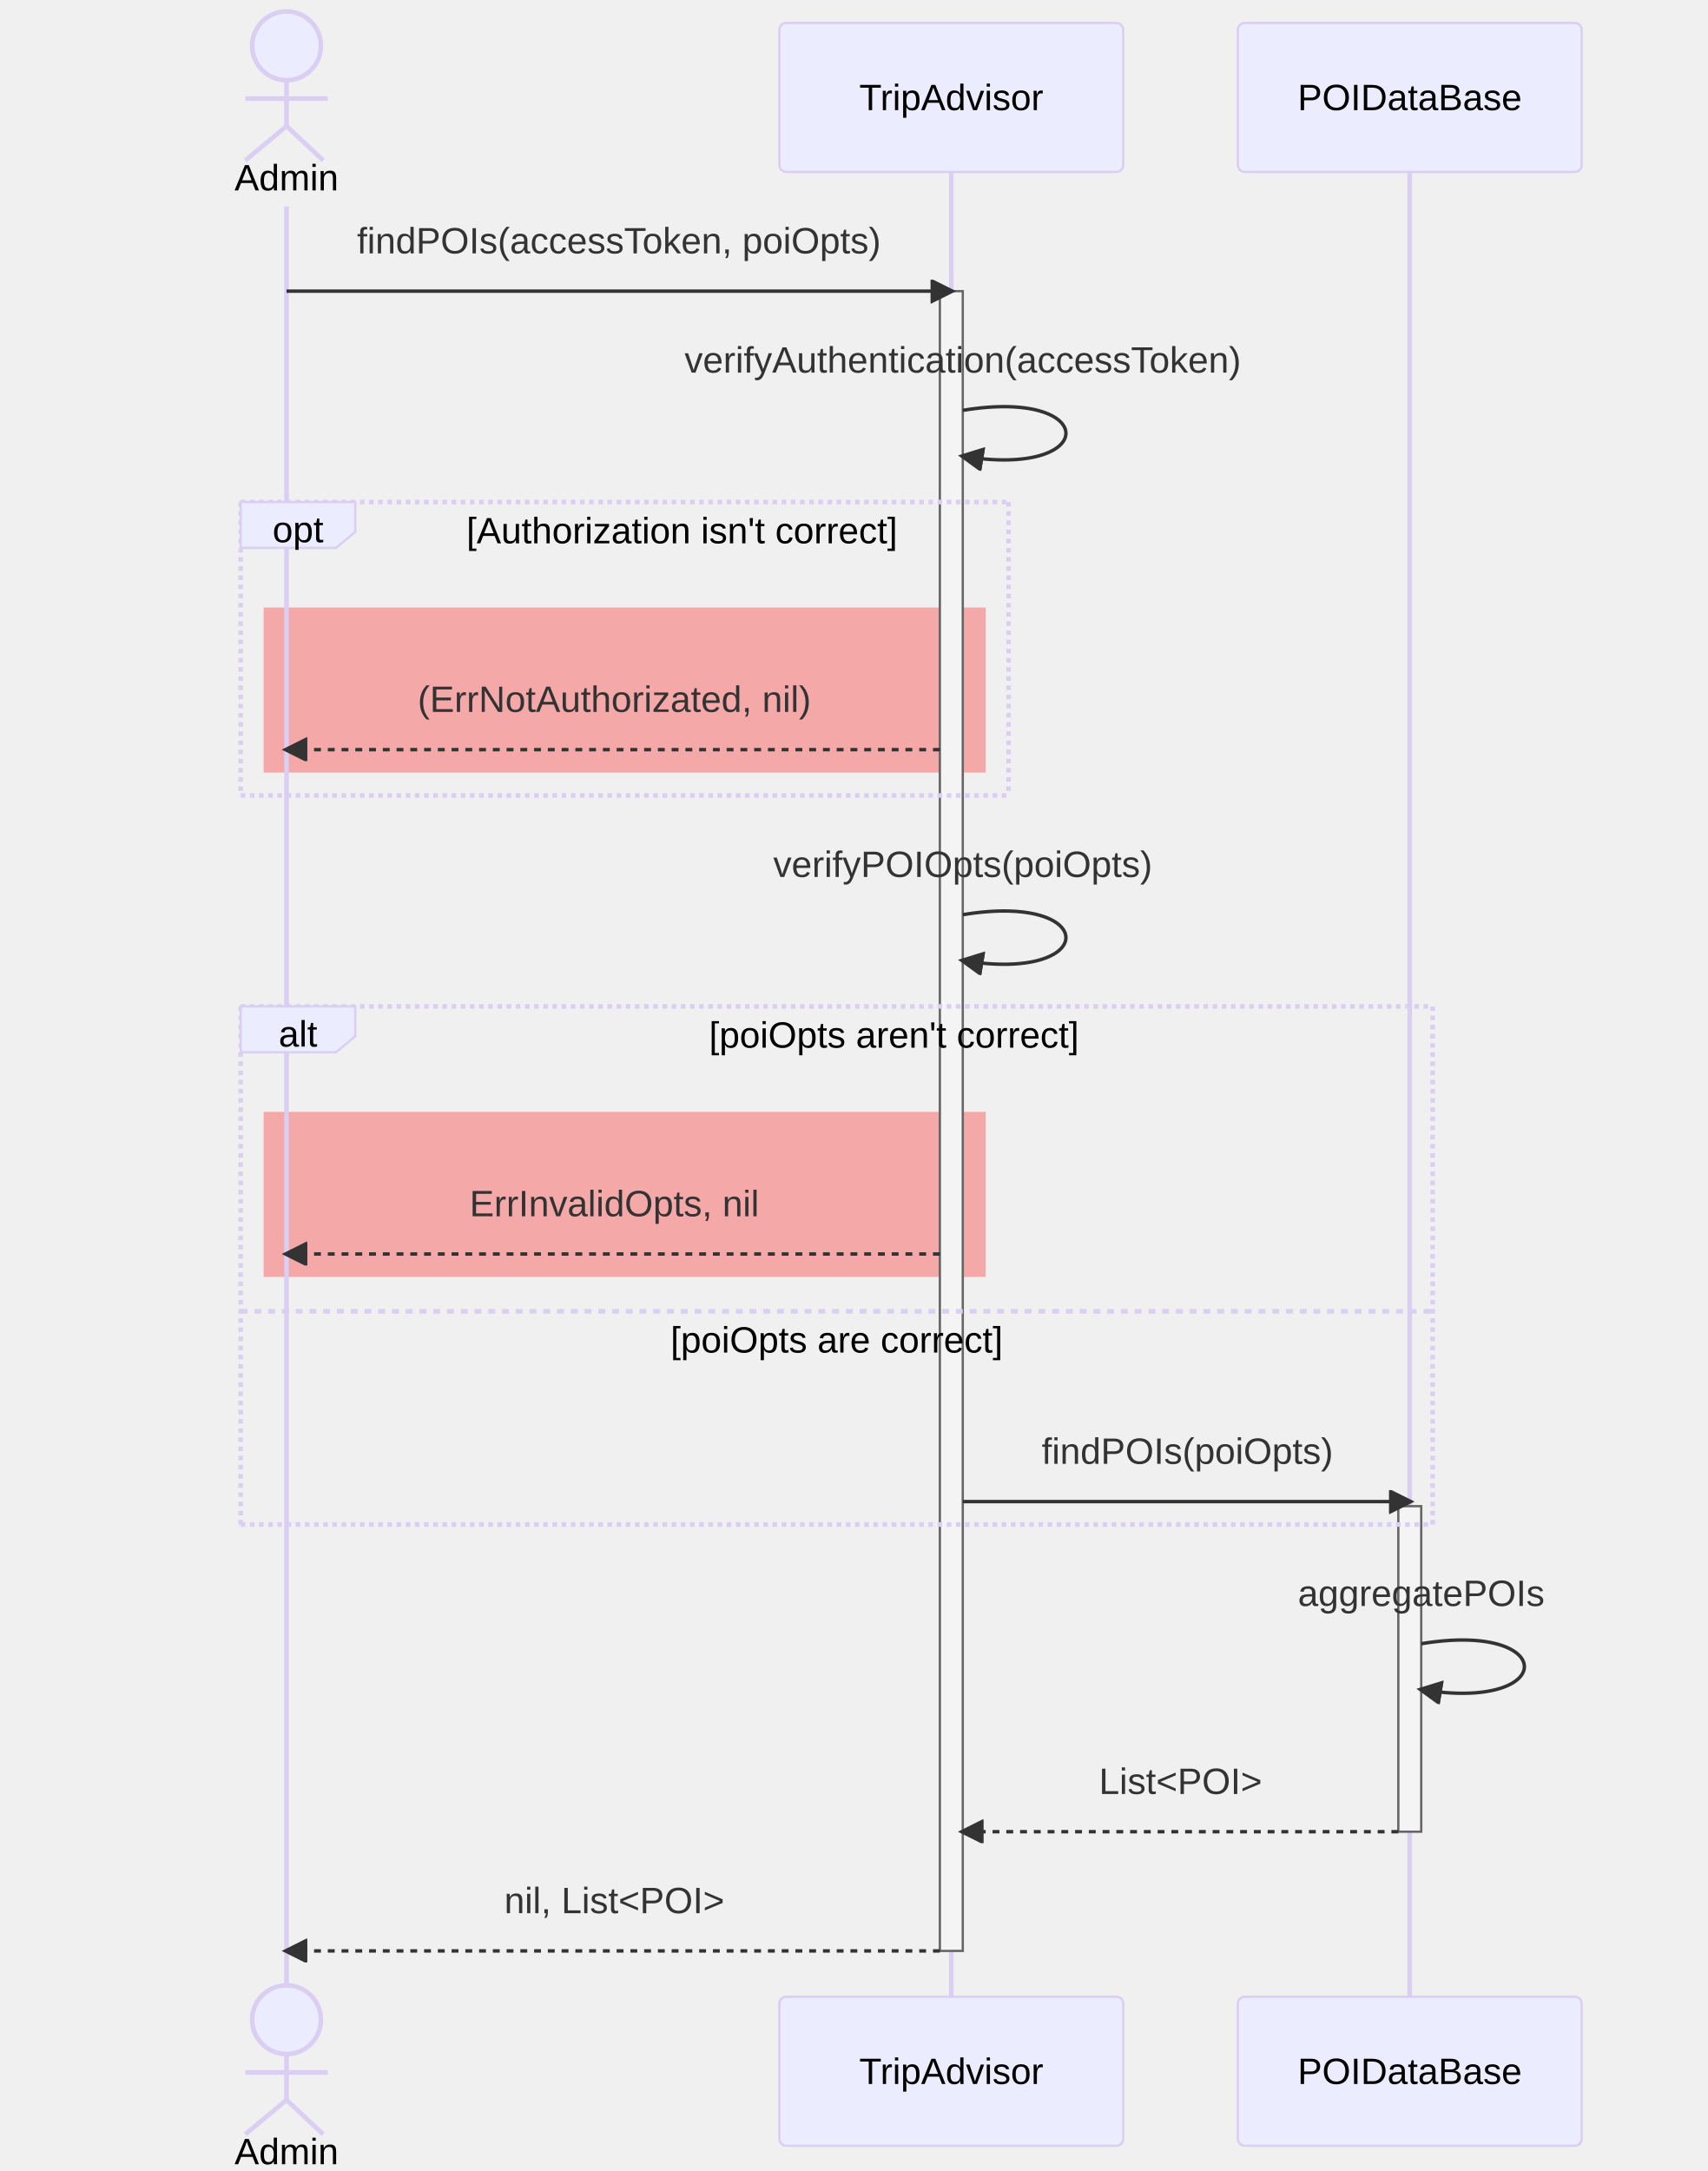
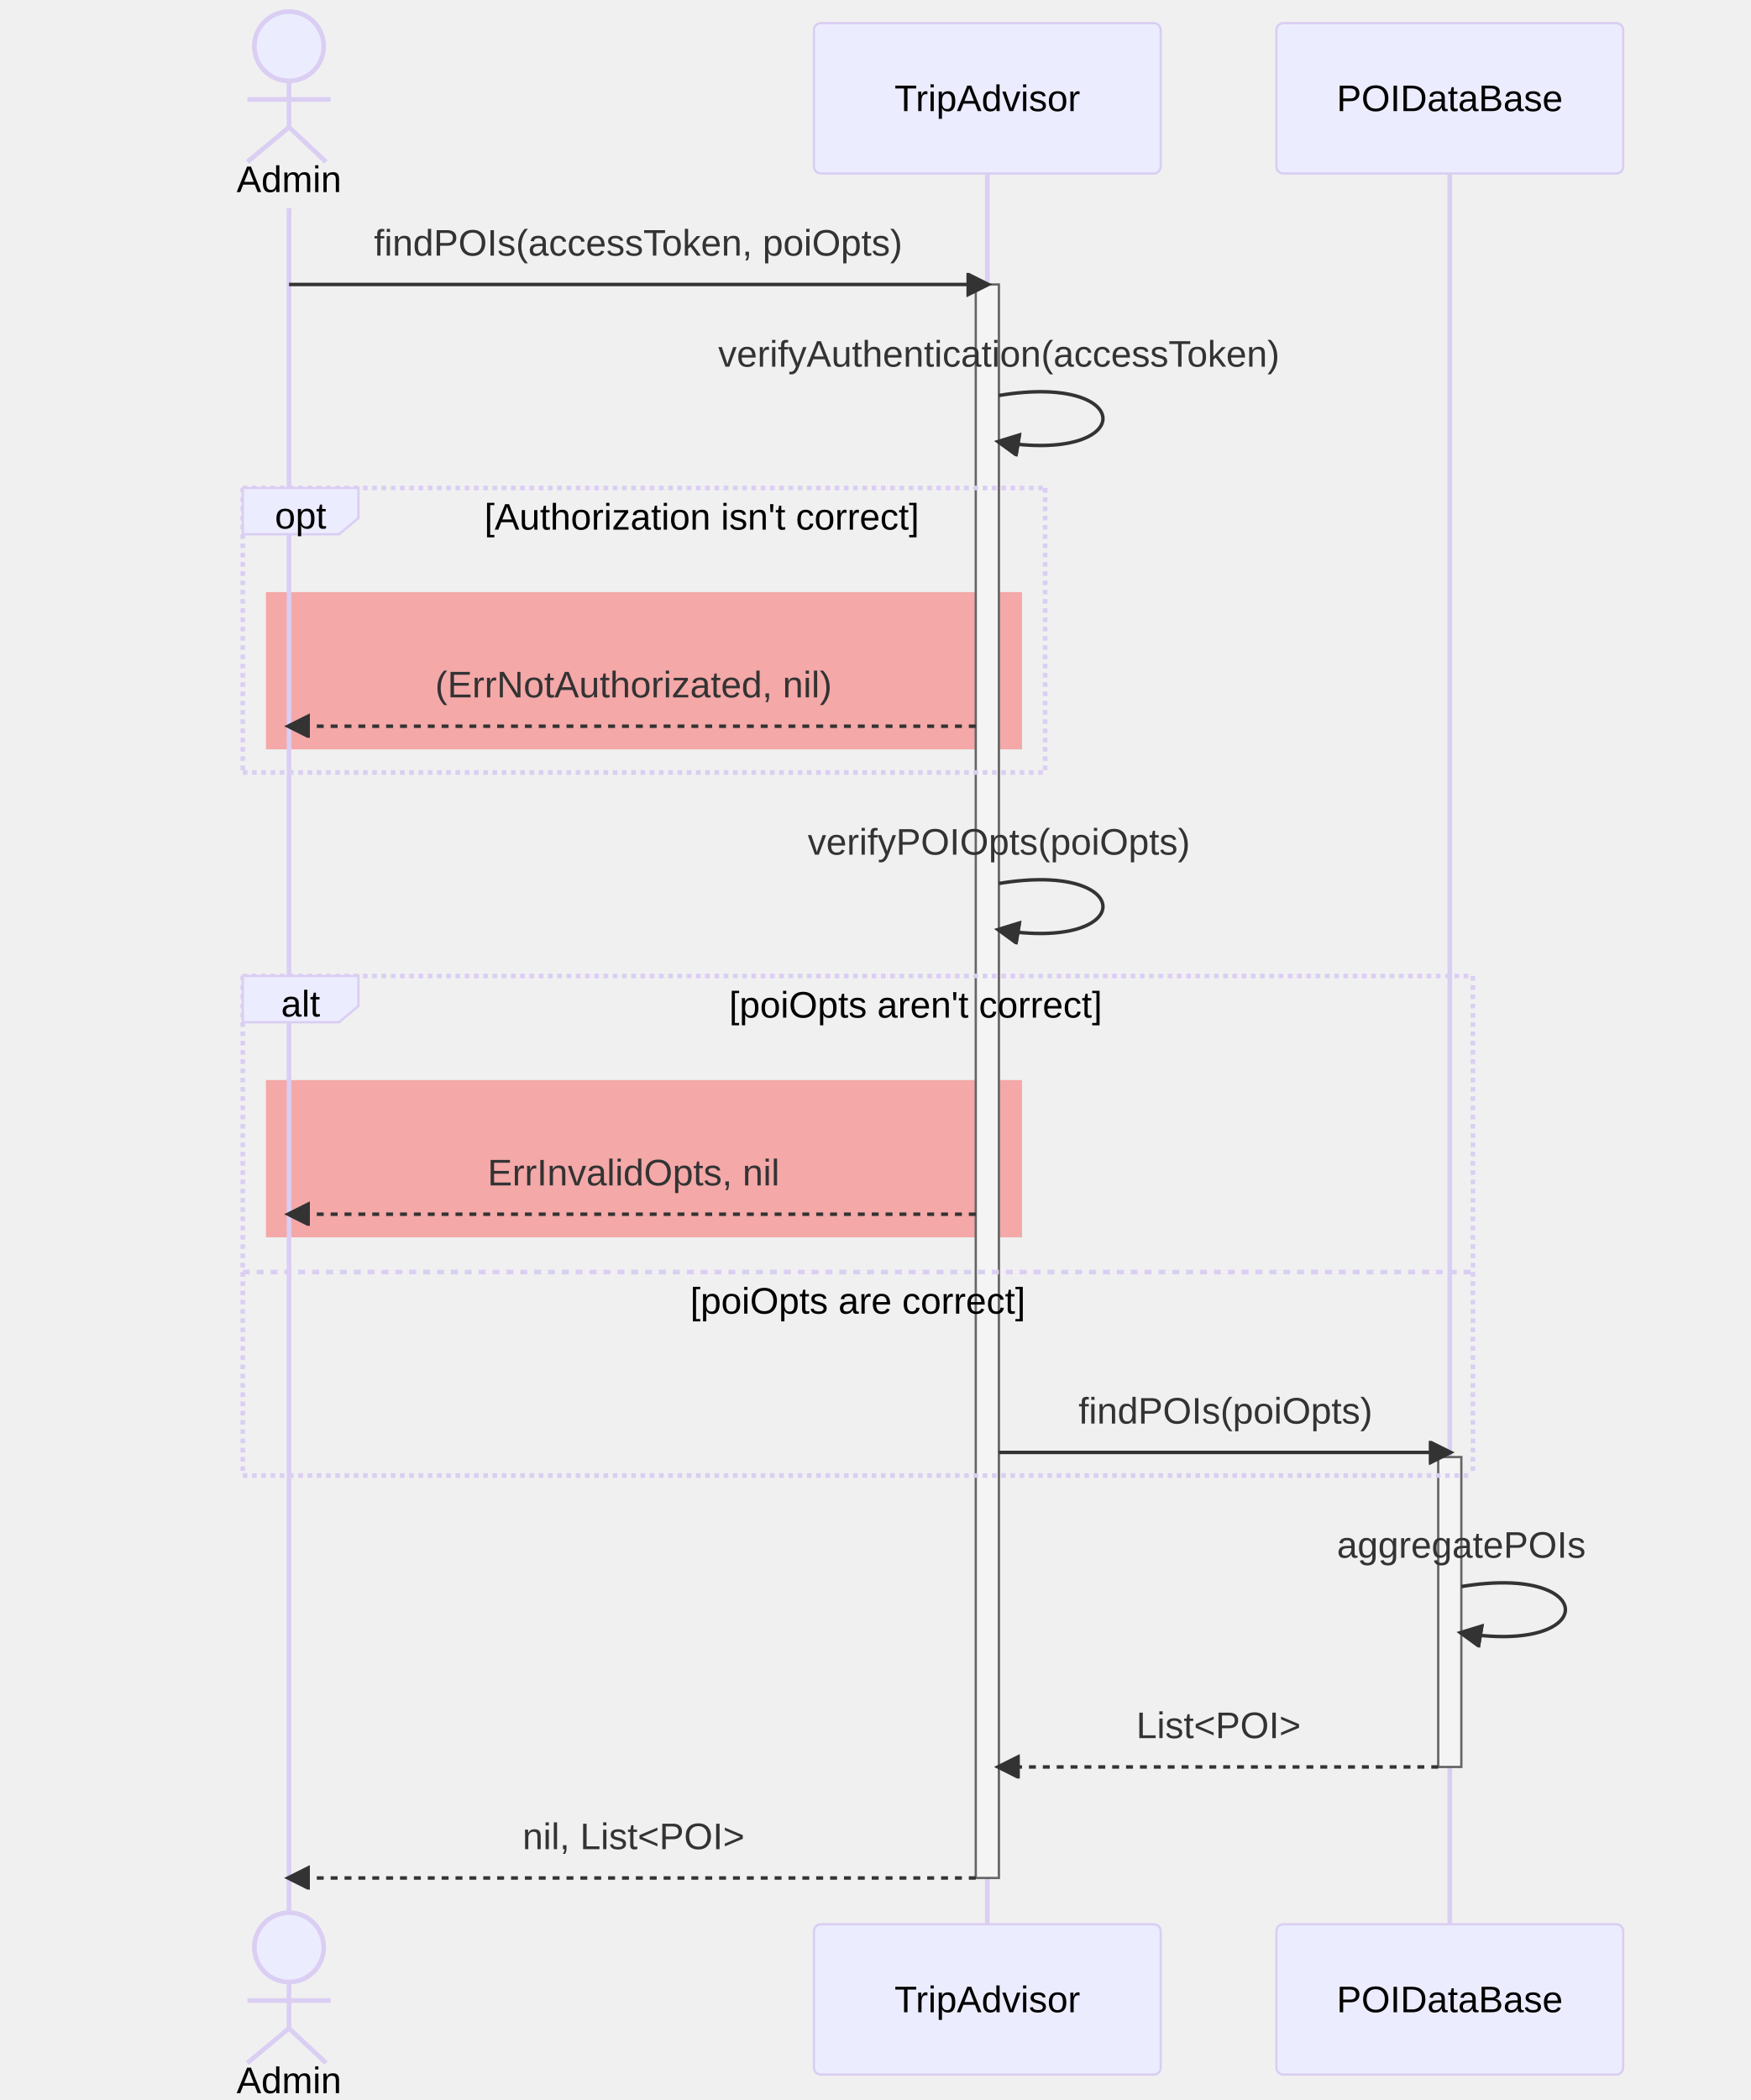
- <svg xmlns="http://www.w3.org/2000/svg" aria-labelledby="chart-title-mermaid-1676631324060 chart-desc-mermaid-1676631324060" role="img" viewBox="-50 -10 745 947" style="max-width: 745px; background-color: rgb(192, 192, 192);" width="100%" id="mermaid-1676631324060">
-   <rect class="rect" height="72" width="315" fill="rgba(255, 0, 0, 0.3)" y="475" x="65" />
-   <rect class="rect" height="72" width="315" fill="rgba(255, 0, 0, 0.3)" y="255" x="65" />
-   <style>#mermaid-1676631324060 {font-family:"trebuchet ms",verdana,arial,sans-serif;font-size:16px;fill:#333;}#mermaid-1676631324060 .error-icon{fill:#552222;}#mermaid-1676631324060 .error-text{fill:#552222;stroke:#552222;}#mermaid-1676631324060 .edge-thickness-normal{stroke-width:2px;}#mermaid-1676631324060 .edge-thickness-thick{stroke-width:3.5px;}#mermaid-1676631324060 .edge-pattern-solid{stroke-dasharray:0;}#mermaid-1676631324060 .edge-pattern-dashed{stroke-dasharray:3;}#mermaid-1676631324060 .edge-pattern-dotted{stroke-dasharray:2;}#mermaid-1676631324060 .marker{fill:#333333;stroke:#333333;}#mermaid-1676631324060 .marker.cross{stroke:#333333;}#mermaid-1676631324060 svg{font-family:"trebuchet ms",verdana,arial,sans-serif;font-size:16px;}#mermaid-1676631324060 .actor{stroke:hsl(259.626, 59.777%, 87.902%);fill:#ECECFF;}#mermaid-1676631324060 text.actor&gt;tspan{fill:black;stroke:none;}#mermaid-1676631324060 .actor-line{stroke:grey;}#mermaid-1676631324060 .messageLine0{stroke-width:1.5;stroke-dasharray:none;stroke:#333;}#mermaid-1676631324060 .messageLine1{stroke-width:1.5;stroke-dasharray:2,2;stroke:#333;}#mermaid-1676631324060 #arrowhead path{fill:#333;stroke:#333;}#mermaid-1676631324060 .sequenceNumber{fill:white;}#mermaid-1676631324060 #sequencenumber{fill:#333;}#mermaid-1676631324060 #crosshead path{fill:#333;stroke:#333;}#mermaid-1676631324060 .messageText{fill:#333;stroke:none;}#mermaid-1676631324060 .labelBox{stroke:hsl(259.626, 59.777%, 87.902%);fill:#ECECFF;}#mermaid-1676631324060 .labelText,#mermaid-1676631324060 .labelText&gt;tspan{fill:black;stroke:none;}#mermaid-1676631324060 .loopText,#mermaid-1676631324060 .loopText&gt;tspan{fill:black;stroke:none;}#mermaid-1676631324060 .loopLine{stroke-width:2px;stroke-dasharray:2,2;stroke:hsl(259.626, 59.777%, 87.902%);fill:hsl(259.626, 59.777%, 87.902%);}#mermaid-1676631324060 .note{stroke:#aaaa33;fill:#fff5ad;}#mermaid-1676631324060 .noteText,#mermaid-1676631324060 .noteText&gt;tspan{fill:black;stroke:none;}#mermaid-1676631324060 .activation0{fill:#f4f4f4;stroke:#666;}#mermaid-1676631324060 .activation1{fill:#f4f4f4;stroke:#666;}#mermaid-1676631324060 .activation2{fill:#f4f4f4;stroke:#666;}#mermaid-1676631324060 .actorPopupMenu{position:absolute;}#mermaid-1676631324060 .actorPopupMenuPanel{position:absolute;fill:#ECECFF;box-shadow:0px 8px 16px 0px rgba(0,0,0,0.2);filter:drop-shadow(3px 5px 2px rgb(0 0 0 / 0.4));}#mermaid-1676631324060 .actor-man line{stroke:hsl(259.626, 59.777%, 87.902%);fill:#ECECFF;}#mermaid-1676631324060 .actor-man circle,#mermaid-1676631324060 line{stroke:hsl(259.626, 59.777%, 87.902%);fill:#ECECFF;stroke-width:2px;}#mermaid-1676631324060 :root{--mermaid-font-family:"trebuchet ms",verdana,arial,sans-serif;}</style>
+ <svg xmlns="http://www.w3.org/2000/svg" aria-labelledby="chart-title-mermaid-1676812444418 chart-desc-mermaid-1676812444418" role="img" viewBox="-50 -10 757 908" style="max-width: 757px; background-color: rgb(128, 128, 128);" width="100%" id="mermaid-1676812444418">
+   <rect class="rect" height="68" width="327" fill="rgba(255, 0, 0, 0.3)" y="457" x="65" />
+   <rect class="rect" height="68" width="327" fill="rgba(255, 0, 0, 0.3)" y="246" x="65" />
+   <style>#mermaid-1676812444418 {font-family:"trebuchet ms",verdana,arial,sans-serif;font-size:16px;fill:#333;}#mermaid-1676812444418 .error-icon{fill:#552222;}#mermaid-1676812444418 .error-text{fill:#552222;stroke:#552222;}#mermaid-1676812444418 .edge-thickness-normal{stroke-width:2px;}#mermaid-1676812444418 .edge-thickness-thick{stroke-width:3.5px;}#mermaid-1676812444418 .edge-pattern-solid{stroke-dasharray:0;}#mermaid-1676812444418 .edge-pattern-dashed{stroke-dasharray:3;}#mermaid-1676812444418 .edge-pattern-dotted{stroke-dasharray:2;}#mermaid-1676812444418 .marker{fill:#333333;stroke:#333333;}#mermaid-1676812444418 .marker.cross{stroke:#333333;}#mermaid-1676812444418 svg{font-family:"trebuchet ms",verdana,arial,sans-serif;font-size:16px;}#mermaid-1676812444418 .actor{stroke:hsl(259.626, 59.777%, 87.902%);fill:#ECECFF;}#mermaid-1676812444418 text.actor&gt;tspan{fill:black;stroke:none;}#mermaid-1676812444418 .actor-line{stroke:grey;}#mermaid-1676812444418 .messageLine0{stroke-width:1.5;stroke-dasharray:none;stroke:#333;}#mermaid-1676812444418 .messageLine1{stroke-width:1.5;stroke-dasharray:2,2;stroke:#333;}#mermaid-1676812444418 #arrowhead path{fill:#333;stroke:#333;}#mermaid-1676812444418 .sequenceNumber{fill:white;}#mermaid-1676812444418 #sequencenumber{fill:#333;}#mermaid-1676812444418 #crosshead path{fill:#333;stroke:#333;}#mermaid-1676812444418 .messageText{fill:#333;stroke:none;}#mermaid-1676812444418 .labelBox{stroke:hsl(259.626, 59.777%, 87.902%);fill:#ECECFF;}#mermaid-1676812444418 .labelText,#mermaid-1676812444418 .labelText&gt;tspan{fill:black;stroke:none;}#mermaid-1676812444418 .loopText,#mermaid-1676812444418 .loopText&gt;tspan{fill:black;stroke:none;}#mermaid-1676812444418 .loopLine{stroke-width:2px;stroke-dasharray:2,2;stroke:hsl(259.626, 59.777%, 87.902%);fill:hsl(259.626, 59.777%, 87.902%);}#mermaid-1676812444418 .note{stroke:#aaaa33;fill:#fff5ad;}#mermaid-1676812444418 .noteText,#mermaid-1676812444418 .noteText&gt;tspan{fill:black;stroke:none;}#mermaid-1676812444418 .activation0{fill:#f4f4f4;stroke:#666;}#mermaid-1676812444418 .activation1{fill:#f4f4f4;stroke:#666;}#mermaid-1676812444418 .activation2{fill:#f4f4f4;stroke:#666;}#mermaid-1676812444418 .actorPopupMenu{position:absolute;}#mermaid-1676812444418 .actorPopupMenuPanel{position:absolute;fill:#ECECFF;box-shadow:0px 8px 16px 0px rgba(0,0,0,0.2);filter:drop-shadow(3px 5px 2px rgb(0 0 0 / 0.4));}#mermaid-1676812444418 .actor-man line{stroke:hsl(259.626, 59.777%, 87.902%);fill:#ECECFF;}#mermaid-1676812444418 .actor-man circle,#mermaid-1676812444418 line{stroke:hsl(259.626, 59.777%, 87.902%);fill:#ECECFF;stroke-width:2px;}#mermaid-1676812444418 :root{--mermaid-font-family:"trebuchet ms",verdana,arial,sans-serif;}</style>
  <g />
  <defs>
    <symbol height="24" width="24" id="computer">
      <path d="M2 2v13h20v-13h-20zm18 11h-16v-9h16v9zm-10.228 6l.466-1h3.524l.467 1h-4.457zm14.228 3h-24l2-6h2.104l-1.33 4h18.45l-1.297-4h2.073l2 6zm-5-10h-14v-7h14v7z" transform="scale(.5)" />
    </symbol>
  </defs>
  <defs>
    <symbol clip-rule="evenodd" fill-rule="evenodd" id="database">
      <path d="M12.258.001l.256.004.255.005.253.008.251.01.249.012.247.015.246.016.242.019.241.02.239.023.236.024.233.027.231.028.229.031.225.032.223.034.22.036.217.038.214.04.211.041.208.043.205.045.201.046.198.048.194.05.191.051.187.053.183.054.18.056.175.057.172.059.168.06.163.061.16.063.155.064.15.066.074.033.073.033.071.034.07.034.069.035.068.035.067.035.066.035.064.036.064.036.062.036.06.036.06.037.058.037.058.037.055.038.055.038.053.038.052.038.051.039.05.039.048.039.047.039.045.04.044.04.043.04.041.04.04.041.039.041.037.041.036.041.034.041.033.042.032.042.03.042.029.042.027.042.026.043.024.043.023.043.021.043.02.043.018.044.017.043.015.044.013.044.012.044.011.045.009.044.007.045.006.045.004.045.002.045.001.045v17l-.001.045-.002.045-.004.045-.006.045-.007.045-.009.044-.011.045-.012.044-.013.044-.015.044-.017.043-.018.044-.02.043-.021.043-.023.043-.024.043-.026.043-.027.042-.029.042-.03.042-.032.042-.033.042-.034.041-.036.041-.037.041-.039.041-.04.041-.041.04-.043.04-.044.04-.045.04-.047.039-.048.039-.05.039-.051.039-.052.038-.053.038-.055.038-.055.038-.058.037-.058.037-.06.037-.06.036-.062.036-.064.036-.064.036-.066.035-.067.035-.068.035-.069.035-.07.034-.071.034-.073.033-.074.033-.15.066-.155.064-.16.063-.163.061-.168.06-.172.059-.175.057-.18.056-.183.054-.187.053-.191.051-.194.05-.198.048-.201.046-.205.045-.208.043-.211.041-.214.04-.217.038-.22.036-.223.034-.225.032-.229.031-.231.028-.233.027-.236.024-.239.023-.241.02-.242.019-.246.016-.247.015-.249.012-.251.01-.253.008-.255.005-.256.004-.258.001-.258-.001-.256-.004-.255-.005-.253-.008-.251-.01-.249-.012-.247-.015-.245-.016-.243-.019-.241-.02-.238-.023-.236-.024-.234-.027-.231-.028-.228-.031-.226-.032-.223-.034-.22-.036-.217-.038-.214-.04-.211-.041-.208-.043-.204-.045-.201-.046-.198-.048-.195-.05-.19-.051-.187-.053-.184-.054-.179-.056-.176-.057-.172-.059-.167-.06-.164-.061-.159-.063-.155-.064-.151-.066-.074-.033-.072-.033-.072-.034-.07-.034-.069-.035-.068-.035-.067-.035-.066-.035-.064-.036-.063-.036-.062-.036-.061-.036-.06-.037-.058-.037-.057-.037-.056-.038-.055-.038-.053-.038-.052-.038-.051-.039-.049-.039-.049-.039-.046-.039-.046-.04-.044-.04-.043-.04-.041-.04-.04-.041-.039-.041-.037-.041-.036-.041-.034-.041-.033-.042-.032-.042-.03-.042-.029-.042-.027-.042-.026-.043-.024-.043-.023-.043-.021-.043-.02-.043-.018-.044-.017-.043-.015-.044-.013-.044-.012-.044-.011-.045-.009-.044-.007-.045-.006-.045-.004-.045-.002-.045-.001-.045v-17l.001-.045.002-.045.004-.045.006-.045.007-.045.009-.044.011-.045.012-.044.013-.044.015-.044.017-.043.018-.044.02-.043.021-.043.023-.043.024-.043.026-.043.027-.042.029-.042.03-.042.032-.042.033-.042.034-.041.036-.041.037-.041.039-.041.04-.041.041-.04.043-.04.044-.04.046-.04.046-.039.049-.039.049-.039.051-.039.052-.038.053-.038.055-.038.056-.038.057-.037.058-.037.06-.037.061-.036.062-.036.063-.036.064-.036.066-.035.067-.035.068-.035.069-.035.07-.034.072-.034.072-.033.074-.033.151-.066.155-.064.159-.063.164-.061.167-.06.172-.059.176-.057.179-.056.184-.054.187-.053.19-.051.195-.05.198-.048.201-.046.204-.045.208-.043.211-.041.214-.04.217-.038.22-.036.223-.034.226-.032.228-.031.231-.028.234-.027.236-.024.238-.023.241-.02.243-.019.245-.016.247-.015.249-.012.251-.01.253-.008.255-.005.256-.004.258-.001.258.001zm-9.258 20.499v.01l.001.021.003.021.004.022.005.021.006.022.007.022.009.023.01.022.011.023.012.023.013.023.015.023.016.024.017.023.018.024.019.024.021.024.022.025.023.024.024.025.052.049.056.05.061.051.066.051.07.051.075.051.079.052.084.052.088.052.092.052.097.052.102.051.105.052.11.052.114.051.119.051.123.051.127.05.131.05.135.05.139.048.144.049.147.047.152.047.155.047.16.045.163.045.167.043.171.043.176.041.178.041.183.039.187.039.19.037.194.035.197.035.202.033.204.031.209.03.212.029.216.027.219.025.222.024.226.021.23.02.233.018.236.016.24.015.243.012.246.01.249.008.253.005.256.004.259.001.26-.001.257-.004.254-.005.25-.008.247-.011.244-.012.241-.014.237-.016.233-.018.231-.021.226-.021.224-.024.22-.026.216-.027.212-.028.21-.031.205-.031.202-.034.198-.034.194-.036.191-.037.187-.039.183-.04.179-.04.175-.042.172-.043.168-.044.163-.045.16-.046.155-.046.152-.047.148-.048.143-.049.139-.049.136-.05.131-.05.126-.05.123-.051.118-.052.114-.051.11-.052.106-.052.101-.052.096-.052.092-.052.088-.053.083-.051.079-.052.074-.052.07-.051.065-.051.06-.051.056-.05.051-.05.023-.024.023-.025.021-.024.02-.024.019-.024.018-.024.017-.024.015-.023.014-.024.013-.023.012-.023.01-.023.01-.022.008-.022.006-.022.006-.022.004-.022.004-.021.001-.021.001-.021v-4.127l-.077.055-.08.053-.083.054-.085.053-.087.052-.09.052-.093.051-.095.05-.097.05-.1.049-.102.049-.105.048-.106.047-.109.047-.111.046-.114.045-.115.045-.118.044-.12.043-.122.042-.124.042-.126.041-.128.04-.13.04-.132.038-.134.038-.135.037-.138.037-.139.035-.142.035-.143.034-.144.033-.147.032-.148.031-.15.03-.151.03-.153.029-.154.027-.156.027-.158.026-.159.025-.161.024-.162.023-.163.022-.165.021-.166.02-.167.019-.169.018-.169.017-.171.016-.173.015-.173.014-.175.013-.175.012-.177.011-.178.01-.179.008-.179.008-.181.006-.182.005-.182.004-.184.003-.184.002h-.37l-.184-.002-.184-.003-.182-.004-.182-.005-.181-.006-.179-.008-.179-.008-.178-.01-.176-.011-.176-.012-.175-.013-.173-.014-.172-.015-.171-.016-.17-.017-.169-.018-.167-.019-.166-.02-.165-.021-.163-.022-.162-.023-.161-.024-.159-.025-.157-.026-.156-.027-.155-.027-.153-.029-.151-.03-.15-.03-.148-.031-.146-.032-.145-.033-.143-.034-.141-.035-.14-.035-.137-.037-.136-.037-.134-.038-.132-.038-.13-.04-.128-.04-.126-.041-.124-.042-.122-.042-.12-.044-.117-.043-.116-.045-.113-.045-.112-.046-.109-.047-.106-.047-.105-.048-.102-.049-.1-.049-.097-.05-.095-.05-.093-.052-.09-.051-.087-.052-.085-.053-.083-.054-.08-.054-.077-.054v4.127zm0-5.654v.011l.001.021.003.021.004.021.005.022.006.022.007.022.009.022.01.022.011.023.012.023.013.023.015.024.016.023.017.024.018.024.019.024.021.024.022.024.023.025.024.024.052.05.056.05.061.05.066.051.07.051.075.052.079.051.084.052.088.052.092.052.097.052.102.052.105.052.11.051.114.051.119.052.123.05.127.051.131.05.135.049.139.049.144.048.147.048.152.047.155.046.16.045.163.045.167.044.171.042.176.042.178.04.183.04.187.038.19.037.194.036.197.034.202.033.204.032.209.03.212.028.216.027.219.025.222.024.226.022.23.02.233.018.236.016.24.014.243.012.246.01.249.008.253.006.256.003.259.001.26-.001.257-.003.254-.006.25-.008.247-.01.244-.012.241-.015.237-.016.233-.018.231-.02.226-.022.224-.024.22-.025.216-.027.212-.029.21-.03.205-.032.202-.033.198-.035.194-.036.191-.037.187-.039.183-.039.179-.041.175-.042.172-.043.168-.044.163-.045.16-.045.155-.047.152-.047.148-.048.143-.048.139-.05.136-.049.131-.05.126-.051.123-.051.118-.051.114-.052.11-.052.106-.052.101-.052.096-.052.092-.052.088-.052.083-.052.079-.052.074-.051.07-.052.065-.051.06-.05.056-.051.051-.049.023-.025.023-.024.021-.025.02-.024.019-.024.018-.024.017-.024.015-.023.014-.023.013-.024.012-.022.01-.023.01-.023.008-.022.006-.022.006-.022.004-.021.004-.022.001-.021.001-.021v-4.139l-.077.054-.08.054-.083.054-.085.052-.087.053-.09.051-.093.051-.095.051-.097.05-.1.049-.102.049-.105.048-.106.047-.109.047-.111.046-.114.045-.115.044-.118.044-.12.044-.122.042-.124.042-.126.041-.128.04-.13.039-.132.039-.134.038-.135.037-.138.036-.139.036-.142.035-.143.033-.144.033-.147.033-.148.031-.15.03-.151.03-.153.028-.154.028-.156.027-.158.026-.159.025-.161.024-.162.023-.163.022-.165.021-.166.02-.167.019-.169.018-.169.017-.171.016-.173.015-.173.014-.175.013-.175.012-.177.011-.178.009-.179.009-.179.007-.181.007-.182.005-.182.004-.184.003-.184.002h-.37l-.184-.002-.184-.003-.182-.004-.182-.005-.181-.007-.179-.007-.179-.009-.178-.009-.176-.011-.176-.012-.175-.013-.173-.014-.172-.015-.171-.016-.17-.017-.169-.018-.167-.019-.166-.02-.165-.021-.163-.022-.162-.023-.161-.024-.159-.025-.157-.026-.156-.027-.155-.028-.153-.028-.151-.03-.15-.03-.148-.031-.146-.033-.145-.033-.143-.033-.141-.035-.14-.036-.137-.036-.136-.037-.134-.038-.132-.039-.13-.039-.128-.04-.126-.041-.124-.042-.122-.043-.12-.043-.117-.044-.116-.044-.113-.046-.112-.046-.109-.046-.106-.047-.105-.048-.102-.049-.1-.049-.097-.05-.095-.051-.093-.051-.09-.051-.087-.053-.085-.052-.083-.054-.08-.054-.077-.054v4.139zm0-5.666v.011l.001.02.003.022.004.021.005.022.006.021.007.022.009.023.01.022.011.023.012.023.013.023.015.023.016.024.017.024.018.023.019.024.021.025.022.024.023.024.024.025.052.05.056.05.061.05.066.051.07.051.075.052.079.051.084.052.088.052.092.052.097.052.102.052.105.051.11.052.114.051.119.051.123.051.127.05.131.05.135.05.139.049.144.048.147.048.152.047.155.046.16.045.163.045.167.043.171.043.176.042.178.04.183.04.187.038.19.037.194.036.197.034.202.033.204.032.209.03.212.028.216.027.219.025.222.024.226.021.23.02.233.018.236.017.24.014.243.012.246.01.249.008.253.006.256.003.259.001.26-.001.257-.003.254-.006.25-.008.247-.01.244-.013.241-.014.237-.016.233-.018.231-.02.226-.022.224-.024.22-.025.216-.027.212-.029.21-.03.205-.032.202-.033.198-.035.194-.036.191-.037.187-.039.183-.039.179-.041.175-.042.172-.043.168-.044.163-.045.16-.045.155-.047.152-.047.148-.048.143-.049.139-.049.136-.049.131-.051.126-.05.123-.051.118-.052.114-.051.11-.052.106-.052.101-.052.096-.052.092-.052.088-.052.083-.052.079-.052.074-.052.07-.051.065-.051.06-.051.056-.05.051-.049.023-.025.023-.025.021-.024.02-.024.019-.024.018-.024.017-.024.015-.023.014-.024.013-.023.012-.023.01-.022.01-.023.008-.022.006-.022.006-.022.004-.022.004-.021.001-.021.001-.021v-4.153l-.077.054-.08.054-.083.053-.085.053-.087.053-.09.051-.093.051-.095.051-.097.05-.1.049-.102.048-.105.048-.106.048-.109.046-.111.046-.114.046-.115.044-.118.044-.12.043-.122.043-.124.042-.126.041-.128.04-.13.039-.132.039-.134.038-.135.037-.138.036-.139.036-.142.034-.143.034-.144.033-.147.032-.148.032-.15.03-.151.03-.153.028-.154.028-.156.027-.158.026-.159.024-.161.024-.162.023-.163.023-.165.021-.166.02-.167.019-.169.018-.169.017-.171.016-.173.015-.173.014-.175.013-.175.012-.177.01-.178.01-.179.009-.179.007-.181.006-.182.006-.182.004-.184.003-.184.001-.185.001-.185-.001-.184-.001-.184-.003-.182-.004-.182-.006-.181-.006-.179-.007-.179-.009-.178-.01-.176-.01-.176-.012-.175-.013-.173-.014-.172-.015-.171-.016-.17-.017-.169-.018-.167-.019-.166-.02-.165-.021-.163-.023-.162-.023-.161-.024-.159-.024-.157-.026-.156-.027-.155-.028-.153-.028-.151-.03-.15-.03-.148-.032-.146-.032-.145-.033-.143-.034-.141-.034-.14-.036-.137-.036-.136-.037-.134-.038-.132-.039-.13-.039-.128-.041-.126-.041-.124-.041-.122-.043-.12-.043-.117-.044-.116-.044-.113-.046-.112-.046-.109-.046-.106-.048-.105-.048-.102-.048-.1-.05-.097-.049-.095-.051-.093-.051-.09-.052-.087-.052-.085-.053-.083-.053-.08-.054-.077-.054v4.153zm8.74-8.179l-.257.004-.254.005-.25.008-.247.011-.244.012-.241.014-.237.016-.233.018-.231.021-.226.022-.224.023-.22.026-.216.027-.212.028-.21.031-.205.032-.202.033-.198.034-.194.036-.191.038-.187.038-.183.04-.179.041-.175.042-.172.043-.168.043-.163.045-.16.046-.155.046-.152.048-.148.048-.143.048-.139.049-.136.05-.131.05-.126.051-.123.051-.118.051-.114.052-.11.052-.106.052-.101.052-.096.052-.092.052-.088.052-.083.052-.079.052-.074.051-.07.052-.065.051-.06.05-.056.05-.051.05-.023.025-.023.024-.021.024-.02.025-.019.024-.018.024-.017.023-.015.024-.014.023-.013.023-.012.023-.01.023-.01.022-.008.022-.006.023-.006.021-.004.022-.004.021-.001.021-.001.021.001.021.001.021.004.021.004.022.006.021.006.023.008.022.01.022.01.023.012.023.013.023.014.023.015.024.017.023.018.024.019.024.02.025.021.024.023.024.023.025.051.05.056.05.06.05.065.051.07.052.074.051.079.052.083.052.088.052.092.052.096.052.101.052.106.052.11.052.114.052.118.051.123.051.126.051.131.05.136.05.139.049.143.048.148.048.152.048.155.046.16.046.163.045.168.043.172.043.175.042.179.041.183.04.187.038.191.038.194.036.198.034.202.033.205.032.21.031.212.028.216.027.22.026.224.023.226.022.231.021.233.018.237.016.241.014.244.012.247.011.25.008.254.005.257.004.26.001.26-.001.257-.004.254-.005.25-.008.247-.011.244-.012.241-.014.237-.016.233-.018.231-.021.226-.022.224-.023.22-.026.216-.027.212-.028.21-.031.205-.032.202-.033.198-.034.194-.036.191-.038.187-.038.183-.04.179-.041.175-.042.172-.043.168-.043.163-.045.16-.046.155-.046.152-.048.148-.048.143-.048.139-.049.136-.05.131-.05.126-.051.123-.051.118-.051.114-.052.11-.052.106-.052.101-.052.096-.052.092-.052.088-.052.083-.052.079-.052.074-.051.07-.052.065-.051.06-.05.056-.05.051-.05.023-.025.023-.024.021-.024.02-.025.019-.024.018-.024.017-.023.015-.024.014-.023.013-.023.012-.023.01-.023.01-.022.008-.022.006-.023.006-.021.004-.022.004-.021.001-.021.001-.021-.001-.021-.001-.021-.004-.021-.004-.022-.006-.021-.006-.023-.008-.022-.01-.022-.01-.023-.012-.023-.013-.023-.014-.023-.015-.024-.017-.023-.018-.024-.019-.024-.02-.025-.021-.024-.023-.024-.023-.025-.051-.05-.056-.05-.06-.05-.065-.051-.07-.052-.074-.051-.079-.052-.083-.052-.088-.052-.092-.052-.096-.052-.101-.052-.106-.052-.11-.052-.114-.052-.118-.051-.123-.051-.126-.051-.131-.05-.136-.05-.139-.049-.143-.048-.148-.048-.152-.048-.155-.046-.16-.046-.163-.045-.168-.043-.172-.043-.175-.042-.179-.041-.183-.04-.187-.038-.191-.038-.194-.036-.198-.034-.202-.033-.205-.032-.21-.031-.212-.028-.216-.027-.22-.026-.224-.023-.226-.022-.231-.021-.233-.018-.237-.016-.241-.014-.244-.012-.247-.011-.25-.008-.254-.005-.257-.004-.26-.001-.26.001z" transform="scale(.5)" />
    </symbol>
  </defs>
  <defs>
    <symbol height="24" width="24" id="clock">
      <path d="M12 2c5.514 0 10 4.486 10 10s-4.486 10-10 10-10-4.486-10-10 4.486-10 10-10zm0-2c-6.627 0-12 5.373-12 12s5.373 12 12 12 12-5.373 12-12-5.373-12-12-12zm5.848 12.459c.202.038.202.333.001.372-1.907.361-6.045 1.111-6.547 1.111-.719 0-1.301-.582-1.301-1.301 0-.512.77-5.447 1.125-7.445.034-.192.312-.181.343.014l.985 6.238 5.394 1.011z" transform="scale(.5)" />
    </symbol>
  </defs>
-   <line stroke="#999" stroke-width="0.5px" class="200" y2="881" x2="75" y1="80" x1="75" id="actor33" />
+   <line stroke="#999" stroke-width="0.5px" class="200" y2="842" x2="75" y1="80" x1="75" id="actor29" />
  <g class="actor-man">
-     <line y2="45" x2="75" y1="25" x1="75" id="actor-man-torso33" />
-     <line y2="33" x2="93" y1="33" x1="57" id="actor-man-arms33" />
+     <line y2="45" x2="75" y1="25" x1="75" id="actor-man-torso29" />
+     <line y2="33" x2="93" y1="33" x1="57" id="actor-man-arms29" />
    <line y2="45" x2="75" y1="60" x1="57" />
    <line y2="60" x2="91" y1="45" x1="75" />
    <circle height="65" width="150" r="15" cy="10" cx="75" />
    <text style="text-anchor: middle; font-size: 16px; font-weight: 400;" class="actor" alignment-baseline="central" dominant-baseline="central" y="67.5" x="75">
      <tspan dy="0" x="75">Admin</tspan>
    </text>
  </g>
  <g>
-     <line stroke="#999" stroke-width="0.5px" class="200" y2="881" x2="365" y1="5" x1="365" id="actor34" />
-     <g id="root-34">
-       <rect class="actor" ry="3" rx="3" height="65" width="150" stroke="#666" fill="#eaeaea" y="0" x="290" />
-       <text style="text-anchor: middle; font-size: 16px; font-weight: 400;" class="actor" alignment-baseline="central" dominant-baseline="central" y="32.5" x="365">
-         <tspan dy="0" x="365">TripAdvisor</tspan>
+     <line stroke="#999" stroke-width="0.5px" class="200" y2="842" x2="377" y1="5" x1="377" id="actor30" />
+     <g id="root-30">
+       <rect class="actor" ry="3" rx="3" height="65" width="150" stroke="#666" fill="#eaeaea" y="0" x="302" />
+       <text style="text-anchor: middle; font-size: 16px; font-weight: 400;" class="actor" alignment-baseline="central" dominant-baseline="central" y="32.5" x="377">
+         <tspan dy="0" x="377">TripAdvisor</tspan>
      </text>
    </g>
  </g>
  <g>
-     <line stroke="#999" stroke-width="0.5px" class="200" y2="881" x2="565" y1="5" x1="565" id="actor35" />
-     <g id="root-35">
-       <rect class="actor" ry="3" rx="3" height="65" width="150" stroke="#666" fill="#eaeaea" y="0" x="490" />
-       <text style="text-anchor: middle; font-size: 16px; font-weight: 400;" class="actor" alignment-baseline="central" dominant-baseline="central" y="32.5" x="565">
-         <tspan dy="0" x="565">POIDataBase</tspan>
+     <line stroke="#999" stroke-width="0.5px" class="200" y2="842" x2="577" y1="5" x1="577" id="actor31" />
+     <g id="root-31">
+       <rect class="actor" ry="3" rx="3" height="65" width="150" stroke="#666" fill="#eaeaea" y="0" x="502" />
+       <text style="text-anchor: middle; font-size: 16px; font-weight: 400;" class="actor" alignment-baseline="central" dominant-baseline="central" y="32.5" x="577">
+         <tspan dy="0" x="577">POIDataBase</tspan>
      </text>
    </g>
  </g>
  <defs>
    <marker orient="auto" markerHeight="12" markerWidth="12" markerUnits="userSpaceOnUse" refY="5" refX="9" id="arrowhead">
      <path d="M 0 0 L 10 5 L 0 10 z" />
    </marker>
  </defs>
  <defs>
    <marker refY="4" refX="16" orient="auto" markerHeight="8" markerWidth="15" id="crosshead">
      <path style="stroke-dasharray: 0, 0;" d="M 9,2 V 6 L16,4 Z" stroke-width="1px" stroke="#000000" fill="black" />
      <path style="stroke-dasharray: 0, 0;" d="M 0,1 L 6,7 M 6,1 L 0,7" stroke-width="1px" stroke="#000000" fill="none" />
    </marker>
  </defs>
  <defs>
    <marker orient="auto" markerHeight="28" markerWidth="20" refY="7" refX="18" id="filled-head">
      <path d="M 18,7 L9,13 L14,7 L9,1 Z" />
    </marker>
  </defs>
  <defs>
    <marker orient="auto" markerHeight="40" markerWidth="60" refY="15" refX="15" id="sequencenumber">
      <circle r="6" cy="15" cx="15" />
    </marker>
  </defs>
  <g>
-     <rect class="activation0" ry="0" rx="0" height="724" width="10" stroke="#666" fill="#EDF2AE" y="117" x="360" />
+     <rect class="activation0" ry="0" rx="0" height="689" width="10" stroke="#666" fill="#EDF2AE" y="113" x="372" />
  </g>
  <g>
-     <line class="loopLine" y2="209" x2="390" y1="209" x1="55" />
-     <line class="loopLine" y2="337" x2="390" y1="209" x1="390" />
-     <line class="loopLine" y2="337" x2="390" y1="337" x1="55" />
-     <line class="loopLine" y2="337" x2="55" y1="209" x1="55" />
-     <polygon class="labelBox" points="55,209 105,209 105,222 96.6,229 55,229" />
-     <text style="font-size: 16px; font-weight: 400;" class="labelText" alignment-baseline="middle" dominant-baseline="middle" text-anchor="middle" y="222" x="80">opt</text>
-     <text style="font-size: 16px; font-weight: 400;" class="loopText" text-anchor="middle" y="227" x="247.5">
-       <tspan x="247.5">[Authorization isn't correct]</tspan>
+     <line class="loopLine" y2="201" x2="402" y1="201" x1="55" />
+     <line class="loopLine" y2="324" x2="402" y1="201" x1="402" />
+     <line class="loopLine" y2="324" x2="402" y1="324" x1="55" />
+     <line class="loopLine" y2="324" x2="55" y1="201" x1="55" />
+     <polygon class="labelBox" points="55,201 105,201 105,214 96.6,221 55,221" />
+     <text style="font-size: 16px; font-weight: 400;" class="labelText" alignment-baseline="middle" dominant-baseline="middle" text-anchor="middle" y="214" x="80">opt</text>
+     <text style="font-size: 16px; font-weight: 400;" class="loopText" text-anchor="middle" y="219" x="253.5">
+       <tspan x="253.5">[Authorization isn't correct]</tspan>
    </text>
  </g>
  <g>
-     <rect class="activation0" ry="0" rx="0" height="142" width="10" stroke="#666" fill="#EDF2AE" y="647" x="560" />
+     <rect class="activation0" ry="0" rx="0" height="134" width="10" stroke="#666" fill="#EDF2AE" y="620" x="572" />
  </g>
  <g>
-     <line class="loopLine" y2="429" x2="575" y1="429" x1="55" />
-     <line class="loopLine" y2="655" x2="575" y1="429" x1="575" />
-     <line class="loopLine" y2="655" x2="575" y1="655" x1="55" />
-     <line class="loopLine" y2="655" x2="55" y1="429" x1="55" />
-     <line style="stroke-dasharray: 3, 3;" class="loopLine" y2="562" x2="575" y1="562" x1="55" />
-     <polygon class="labelBox" points="55,429 105,429 105,442 96.6,449 55,449" />
-     <text style="font-size: 16px; font-weight: 400;" class="labelText" alignment-baseline="middle" dominant-baseline="middle" text-anchor="middle" y="442" x="80">alt</text>
-     <text style="font-size: 16px; font-weight: 400;" class="loopText" text-anchor="middle" y="447" x="340">
-       <tspan x="340">[poiOpts aren't correct]</tspan>
+     <line class="loopLine" y2="412" x2="587" y1="412" x1="55" />
+     <line class="loopLine" y2="628" x2="587" y1="412" x1="587" />
+     <line class="loopLine" y2="628" x2="587" y1="628" x1="55" />
+     <line class="loopLine" y2="628" x2="55" y1="412" x1="55" />
+     <line style="stroke-dasharray: 3, 3;" class="loopLine" y2="540" x2="587" y1="540" x1="55" />
+     <polygon class="labelBox" points="55,412 105,412 105,425 96.6,432 55,432" />
+     <text style="font-size: 16px; font-weight: 400;" class="labelText" alignment-baseline="middle" dominant-baseline="middle" text-anchor="middle" y="425" x="80">alt</text>
+     <text style="font-size: 16px; font-weight: 400;" class="loopText" text-anchor="middle" y="430" x="346">
+       <tspan x="346">[poiOpts aren't correct]</tspan>
    </text>
-     <text style="font-size: 16px; font-weight: 400;" class="loopText" text-anchor="middle" y="580" x="315">[poiOpts are correct]</text>
+     <text style="font-size: 16px; font-weight: 400;" class="loopText" text-anchor="middle" y="558" x="321">[poiOpts are correct]</text>
  </g>
-   <text style="font-size: 16px; font-weight: 400;" dy="1em" class="messageText" alignment-baseline="middle" dominant-baseline="middle" text-anchor="middle" y="80" x="220">findPOIs(accessToken, poiOpts)</text>
-   <line style="fill: none;" marker-end="url(#arrowhead)" stroke="none" stroke-width="2" class="messageLine0" y2="117" x2="365" y1="117" x1="75" />
-   <text style="font-size: 16px; font-weight: 400;" dy="1em" class="messageText" alignment-baseline="middle" dominant-baseline="middle" text-anchor="middle" y="132" x="370">verifyAuthentication(accessToken)</text>
-   <path style="fill: none;" marker-end="url(#arrowhead)" stroke="none" stroke-width="2" class="messageLine0" d="M 370,169 C 430,159 430,199 370,189" />
-   <text style="font-size: 16px; font-weight: 400;" dy="1em" class="messageText" alignment-baseline="middle" dominant-baseline="middle" text-anchor="middle" y="280" x="218">(ErrNotAuthorizated, nil)</text>
-   <line style="stroke-dasharray: 3, 3; fill: none;" marker-end="url(#arrowhead)" stroke="none" stroke-width="2" class="messageLine1" y2="317" x2="75" y1="317" x1="360" />
-   <text style="font-size: 16px; font-weight: 400;" dy="1em" class="messageText" alignment-baseline="middle" dominant-baseline="middle" text-anchor="middle" y="352" x="370">verifyPOIOpts(poiOpts)</text>
-   <path style="fill: none;" marker-end="url(#arrowhead)" stroke="none" stroke-width="2" class="messageLine0" d="M 370,389 C 430,379 430,419 370,409" />
-   <text style="font-size: 16px; font-weight: 400;" dy="1em" class="messageText" alignment-baseline="middle" dominant-baseline="middle" text-anchor="middle" y="500" x="218">ErrInvalidOpts, nil</text>
-   <line style="stroke-dasharray: 3, 3; fill: none;" marker-end="url(#arrowhead)" stroke="none" stroke-width="2" class="messageLine1" y2="537" x2="75" y1="537" x1="360" />
-   <text style="font-size: 16px; font-weight: 400;" dy="1em" class="messageText" alignment-baseline="middle" dominant-baseline="middle" text-anchor="middle" y="608" x="468">findPOIs(poiOpts)</text>
-   <line style="fill: none;" marker-end="url(#arrowhead)" stroke="none" stroke-width="2" class="messageLine0" y2="645" x2="565" y1="645" x1="370" />
-   <text style="font-size: 16px; font-weight: 400;" dy="1em" class="messageText" alignment-baseline="middle" dominant-baseline="middle" text-anchor="middle" y="670" x="570">aggregatePOIs</text>
-   <path style="fill: none;" marker-end="url(#arrowhead)" stroke="none" stroke-width="2" class="messageLine0" d="M 570,707 C 630,697 630,737 570,727" />
-   <text style="font-size: 16px; font-weight: 400;" dy="1em" class="messageText" alignment-baseline="middle" dominant-baseline="middle" text-anchor="middle" y="752" x="465">List&lt;POI&gt;</text>
-   <line style="stroke-dasharray: 3, 3; fill: none;" marker-end="url(#arrowhead)" stroke="none" stroke-width="2" class="messageLine1" y2="789" x2="370" y1="789" x1="560" />
-   <text style="font-size: 16px; font-weight: 400;" dy="1em" class="messageText" alignment-baseline="middle" dominant-baseline="middle" text-anchor="middle" y="804" x="218">nil, List&lt;POI&gt;</text>
-   <line style="stroke-dasharray: 3, 3; fill: none;" marker-end="url(#arrowhead)" stroke="none" stroke-width="2" class="messageLine1" y2="841" x2="75" y1="841" x1="360" />
+   <text style="font-size: 16px; font-weight: 400;" dy="1em" class="messageText" alignment-baseline="middle" dominant-baseline="middle" text-anchor="middle" y="80" x="226">findPOIs(accessToken, poiOpts)</text>
+   <line style="fill: none;" marker-end="url(#arrowhead)" stroke="none" stroke-width="2" class="messageLine0" y2="113" x2="377" y1="113" x1="75" />
+   <text style="font-size: 16px; font-weight: 400;" dy="1em" class="messageText" alignment-baseline="middle" dominant-baseline="middle" text-anchor="middle" y="128" x="382">verifyAuthentication(accessToken)</text>
+   <path style="fill: none;" marker-end="url(#arrowhead)" stroke="none" stroke-width="2" class="messageLine0" d="M 382,161 C 442,151 442,191 382,181" />
+   <text style="font-size: 16px; font-weight: 400;" dy="1em" class="messageText" alignment-baseline="middle" dominant-baseline="middle" text-anchor="middle" y="271" x="224">(ErrNotAuthorizated, nil)</text>
+   <line style="stroke-dasharray: 3, 3; fill: none;" marker-end="url(#arrowhead)" stroke="none" stroke-width="2" class="messageLine1" y2="304" x2="75" y1="304" x1="372" />
+   <text style="font-size: 16px; font-weight: 400;" dy="1em" class="messageText" alignment-baseline="middle" dominant-baseline="middle" text-anchor="middle" y="339" x="382">verifyPOIOpts(poiOpts)</text>
+   <path style="fill: none;" marker-end="url(#arrowhead)" stroke="none" stroke-width="2" class="messageLine0" d="M 382,372 C 442,362 442,402 382,392" />
+   <text style="font-size: 16px; font-weight: 400;" dy="1em" class="messageText" alignment-baseline="middle" dominant-baseline="middle" text-anchor="middle" y="482" x="224">ErrInvalidOpts, nil</text>
+   <line style="stroke-dasharray: 3, 3; fill: none;" marker-end="url(#arrowhead)" stroke="none" stroke-width="2" class="messageLine1" y2="515" x2="75" y1="515" x1="372" />
+   <text style="font-size: 16px; font-weight: 400;" dy="1em" class="messageText" alignment-baseline="middle" dominant-baseline="middle" text-anchor="middle" y="585" x="480">findPOIs(poiOpts)</text>
+   <line style="fill: none;" marker-end="url(#arrowhead)" stroke="none" stroke-width="2" class="messageLine0" y2="618" x2="577" y1="618" x1="382" />
+   <text style="font-size: 16px; font-weight: 400;" dy="1em" class="messageText" alignment-baseline="middle" dominant-baseline="middle" text-anchor="middle" y="643" x="582">aggregatePOIs</text>
+   <path style="fill: none;" marker-end="url(#arrowhead)" stroke="none" stroke-width="2" class="messageLine0" d="M 582,676 C 642,666 642,706 582,696" />
+   <text style="font-size: 16px; font-weight: 400;" dy="1em" class="messageText" alignment-baseline="middle" dominant-baseline="middle" text-anchor="middle" y="721" x="477">List&lt;POI&gt;</text>
+   <line style="stroke-dasharray: 3, 3; fill: none;" marker-end="url(#arrowhead)" stroke="none" stroke-width="2" class="messageLine1" y2="754" x2="382" y1="754" x1="572" />
+   <text style="font-size: 16px; font-weight: 400;" dy="1em" class="messageText" alignment-baseline="middle" dominant-baseline="middle" text-anchor="middle" y="769" x="224">nil, List&lt;POI&gt;</text>
+   <line style="stroke-dasharray: 3, 3; fill: none;" marker-end="url(#arrowhead)" stroke="none" stroke-width="2" class="messageLine1" y2="802" x2="75" y1="802" x1="372" />
  <g class="actor-man">
-     <line y2="906" x2="75" y1="886" x1="75" id="actor-man-torso35" />
-     <line y2="894" x2="93" y1="894" x1="57" id="actor-man-arms35" />
-     <line y2="906" x2="75" y1="921" x1="57" />
-     <line y2="921" x2="91" y1="906" x1="75" />
-     <circle height="65" width="150" r="15" cy="871" cx="75" />
-     <text style="text-anchor: middle; font-size: 16px; font-weight: 400;" class="actor" alignment-baseline="central" dominant-baseline="central" y="928.5" x="75">
+     <line y2="867" x2="75" y1="847" x1="75" id="actor-man-torso31" />
+     <line y2="855" x2="93" y1="855" x1="57" id="actor-man-arms31" />
+     <line y2="867" x2="75" y1="882" x1="57" />
+     <line y2="882" x2="91" y1="867" x1="75" />
+     <circle height="65" width="150" r="15" cy="832" cx="75" />
+     <text style="text-anchor: middle; font-size: 16px; font-weight: 400;" class="actor" alignment-baseline="central" dominant-baseline="central" y="889.5" x="75">
      <tspan dy="0" x="75">Admin</tspan>
    </text>
  </g>
  <g>
-     <rect class="actor" ry="3" rx="3" height="65" width="150" stroke="#666" fill="#eaeaea" y="861" x="290" />
-     <text style="text-anchor: middle; font-size: 16px; font-weight: 400;" class="actor" alignment-baseline="central" dominant-baseline="central" y="893.5" x="365">
-       <tspan dy="0" x="365">TripAdvisor</tspan>
+     <rect class="actor" ry="3" rx="3" height="65" width="150" stroke="#666" fill="#eaeaea" y="822" x="302" />
+     <text style="text-anchor: middle; font-size: 16px; font-weight: 400;" class="actor" alignment-baseline="central" dominant-baseline="central" y="854.5" x="377">
+       <tspan dy="0" x="377">TripAdvisor</tspan>
    </text>
  </g>
  <g>
-     <rect class="actor" ry="3" rx="3" height="65" width="150" stroke="#666" fill="#eaeaea" y="861" x="490" />
-     <text style="text-anchor: middle; font-size: 16px; font-weight: 400;" class="actor" alignment-baseline="central" dominant-baseline="central" y="893.5" x="565">
-       <tspan dy="0" x="565">POIDataBase</tspan>
+     <rect class="actor" ry="3" rx="3" height="65" width="150" stroke="#666" fill="#eaeaea" y="822" x="502" />
+     <text style="text-anchor: middle; font-size: 16px; font-weight: 400;" class="actor" alignment-baseline="central" dominant-baseline="central" y="854.5" x="577">
+       <tspan dy="0" x="577">POIDataBase</tspan>
    </text>
  </g>
</svg>
